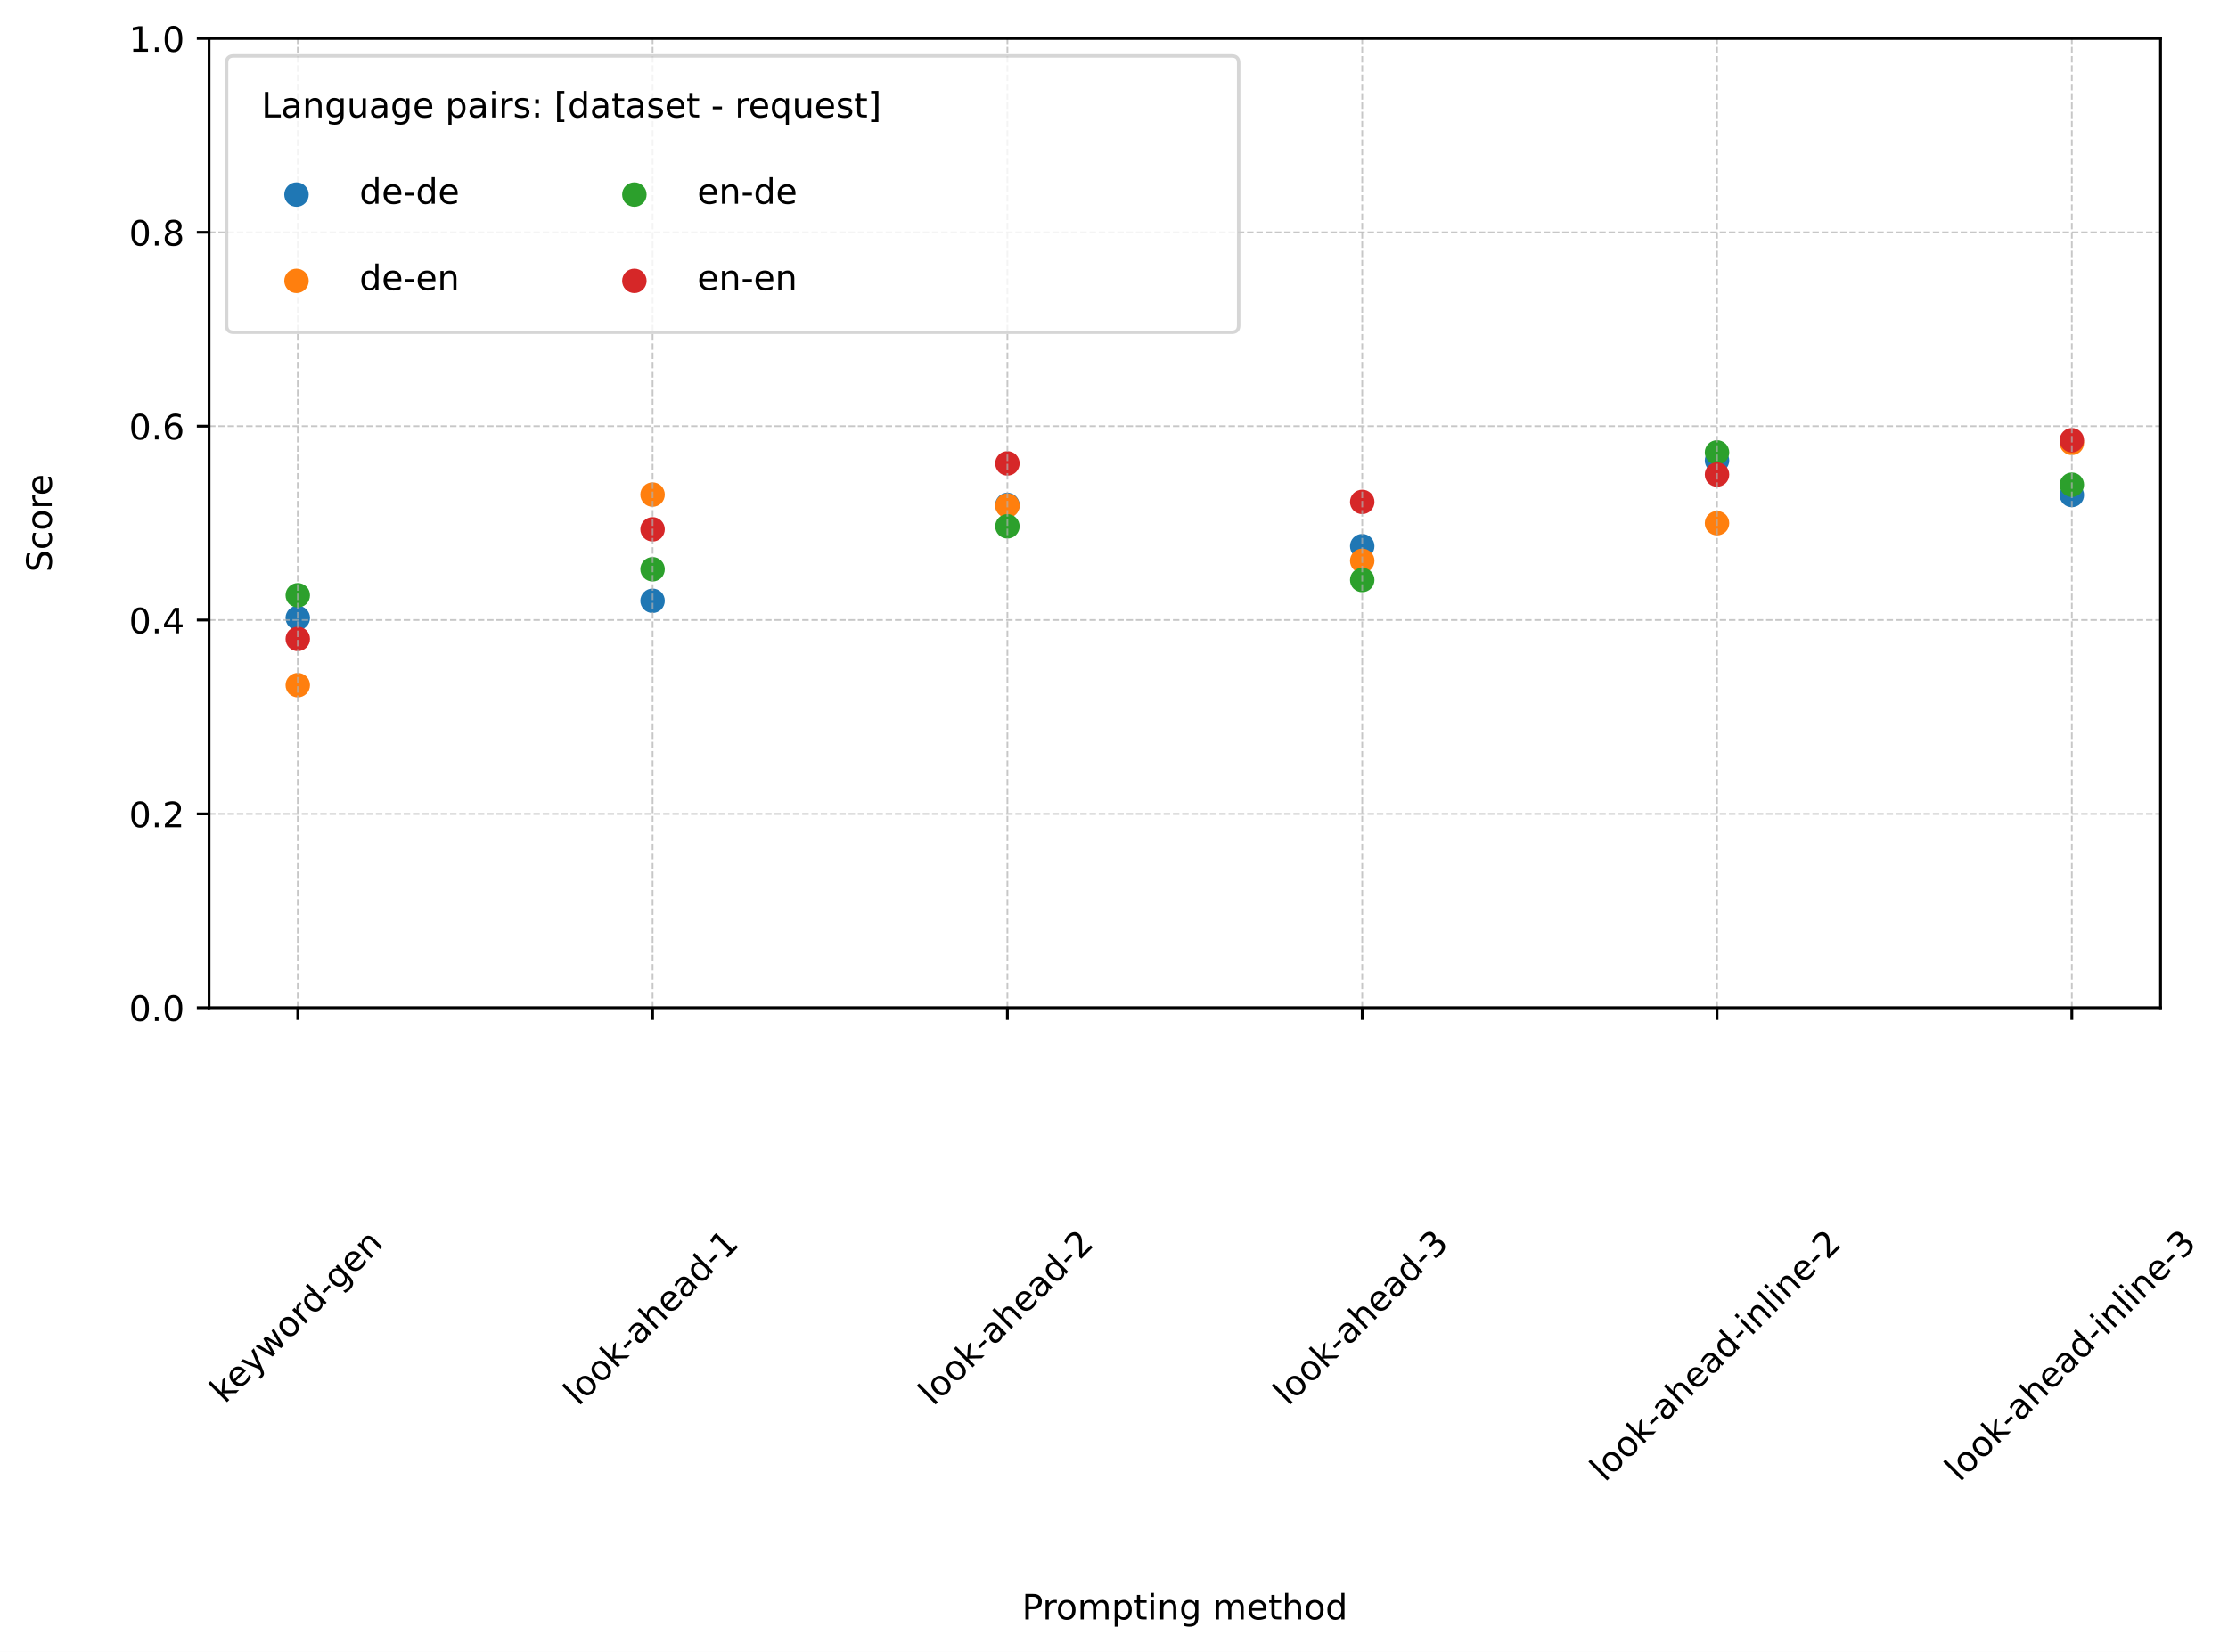
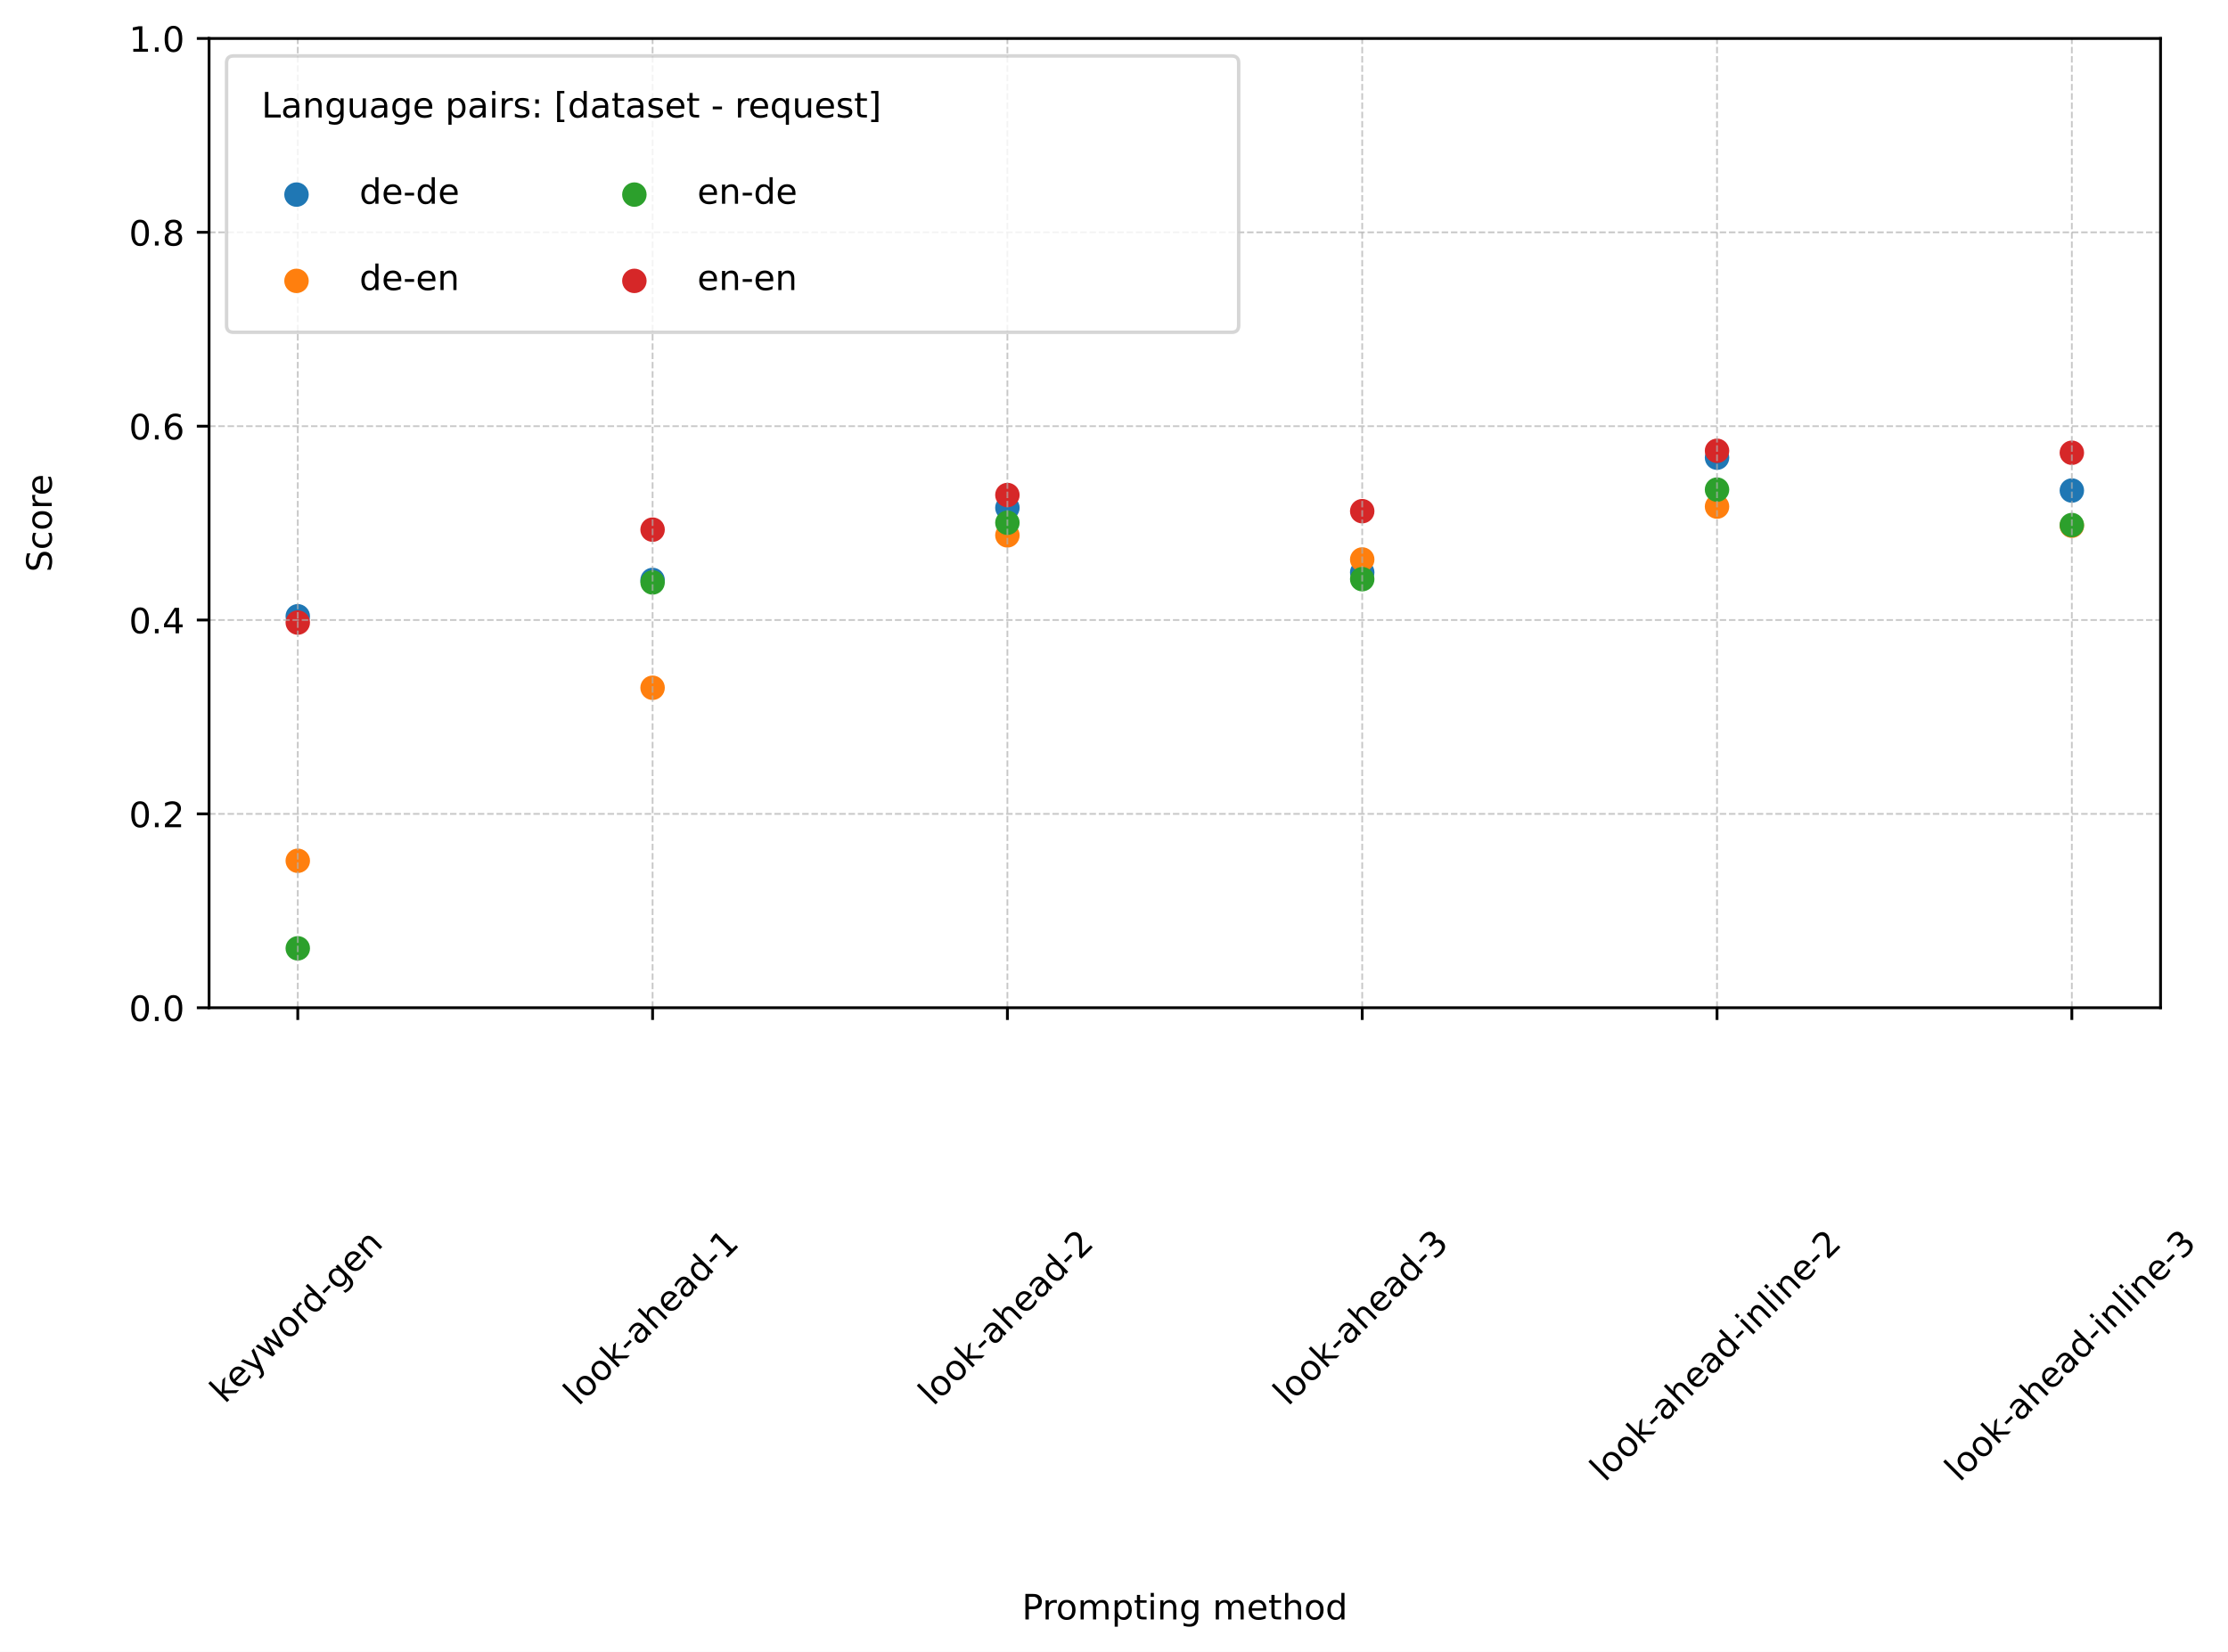
<svg xmlns="http://www.w3.org/2000/svg" xmlns:xlink="http://www.w3.org/1999/xlink" width="637.069pt" height="472.42pt" viewBox="0 0 637.069 472.42" version="1.1">
  <defs>
    <style type="text/css">*{stroke-linejoin: round; stroke-linecap: butt}</style>
  </defs>
  <g id="figure_1">
    <g id="patch_1">
      <path d="M 0 472.42  L 637.069 472.42  L 637.069 0  L 0 0  z " style="fill: #ffffff" />
    </g>
    <g id="axes_1">
      <g id="patch_2">
        <path d="M 59.781 288.199  L 617.781 288.199  L 617.781 10.999  L 59.781 10.999  z " style="fill: #ffffff" />
      </g>
      <g id="PathCollection_1">
        <defs>
-           <path id="mb7ba8af5fd" d="M 0 3  C 0.796 3 1.559 2.684 2.121 2.121  C 2.684 1.559 3 0.796 3 0  C 3 -0.796 2.684 -1.559 2.121 -2.121  C 1.559 -2.684 0.796 -3 0 -3  C -0.796 -3 -1.559 -2.684 -2.121 -2.121  C -2.684 -1.559 -3 -0.796 -3 0  C -3 0.796 -2.684 1.559 -2.121 2.121  C -1.559 2.684 -0.796 3 0 3  z " style="stroke: #1f77b4" />
-         </defs>
-         <g clip-path="url(#pa01c95db34)">
-           <use xlink:href="#mb7ba8af5fd" x="85.145" y="176.73" style="fill: #1f77b4; stroke: #1f77b4" />
-           <use xlink:href="#mb7ba8af5fd" x="186.599" y="171.818" style="fill: #1f77b4; stroke: #1f77b4" />
-           <use xlink:href="#mb7ba8af5fd" x="288.054" y="144.409" style="fill: #1f77b4; stroke: #1f77b4" />
-           <use xlink:href="#mb7ba8af5fd" x="389.509" y="156.2" style="fill: #1f77b4; stroke: #1f77b4" />
-           <use xlink:href="#mb7ba8af5fd" x="490.963" y="131.693" style="fill: #1f77b4; stroke: #1f77b4" />
-           <use xlink:href="#mb7ba8af5fd" x="592.418" y="141.572" style="fill: #1f77b4; stroke: #1f77b4" />
+           <path id="me5550dc6f2" d="M 0 3  C 0.796 3 1.559 2.684 2.121 2.121  C 2.684 1.559 3 0.796 3 0  C 3 -0.796 2.684 -1.559 2.121 -2.121  C 1.559 -2.684 0.796 -3 0 -3  C -0.796 -3 -1.559 -2.684 -2.121 -2.121  C -2.684 -1.559 -3 -0.796 -3 0  C -3 0.796 -2.684 1.559 -2.121 2.121  C -1.559 2.684 -0.796 3 0 3  z " style="stroke: #1f77b4" />
+         </defs>
+         <g clip-path="url(#p5cfb52ac03)">
+           <use xlink:href="#me5550dc6f2" x="85.145" y="176.247" style="fill: #1f77b4; stroke: #1f77b4" />
+           <use xlink:href="#me5550dc6f2" x="186.599" y="165.861" style="fill: #1f77b4; stroke: #1f77b4" />
+           <use xlink:href="#me5550dc6f2" x="288.054" y="145.222" style="fill: #1f77b4; stroke: #1f77b4" />
+           <use xlink:href="#me5550dc6f2" x="389.509" y="163.691" style="fill: #1f77b4; stroke: #1f77b4" />
+           <use xlink:href="#me5550dc6f2" x="490.963" y="130.886" style="fill: #1f77b4; stroke: #1f77b4" />
+           <use xlink:href="#me5550dc6f2" x="592.418" y="140.286" style="fill: #1f77b4; stroke: #1f77b4" />
        </g>
      </g>
      <g id="PathCollection_2">
        <defs>
-           <path id="m6922b75ba8" d="M 0 3  C 0.796 3 1.559 2.684 2.121 2.121  C 2.684 1.559 3 0.796 3 0  C 3 -0.796 2.684 -1.559 2.121 -2.121  C 1.559 -2.684 0.796 -3 0 -3  C -0.796 -3 -1.559 -2.684 -2.121 -2.121  C -2.684 -1.559 -3 -0.796 -3 0  C -3 0.796 -2.684 1.559 -2.121 2.121  C -1.559 2.684 -0.796 3 0 3  z " style="stroke: #ff7f0e" />
-         </defs>
-         <g clip-path="url(#pa01c95db34)">
-           <use xlink:href="#m6922b75ba8" x="85.145" y="195.945" style="fill: #ff7f0e; stroke: #ff7f0e" />
-           <use xlink:href="#m6922b75ba8" x="186.599" y="141.447" style="fill: #ff7f0e; stroke: #ff7f0e" />
-           <use xlink:href="#m6922b75ba8" x="288.054" y="144.599" style="fill: #ff7f0e; stroke: #ff7f0e" />
-           <use xlink:href="#m6922b75ba8" x="389.509" y="160.389" style="fill: #ff7f0e; stroke: #ff7f0e" />
-           <use xlink:href="#m6922b75ba8" x="490.963" y="149.627" style="fill: #ff7f0e; stroke: #ff7f0e" />
-           <use xlink:href="#m6922b75ba8" x="592.418" y="126.66" style="fill: #ff7f0e; stroke: #ff7f0e" />
+           <path id="m51bca31028" d="M 0 3  C 0.796 3 1.559 2.684 2.121 2.121  C 2.684 1.559 3 0.796 3 0  C 3 -0.796 2.684 -1.559 2.121 -2.121  C 1.559 -2.684 0.796 -3 0 -3  C -0.796 -3 -1.559 -2.684 -2.121 -2.121  C -2.684 -1.559 -3 -0.796 -3 0  C -3 0.796 -2.684 1.559 -2.121 2.121  C -1.559 2.684 -0.796 3 0 3  z " style="stroke: #ff7f0e" />
+         </defs>
+         <g clip-path="url(#p5cfb52ac03)">
+           <use xlink:href="#m51bca31028" x="85.145" y="246.173" style="fill: #ff7f0e; stroke: #ff7f0e" />
+           <use xlink:href="#m51bca31028" x="186.599" y="196.694" style="fill: #ff7f0e; stroke: #ff7f0e" />
+           <use xlink:href="#m51bca31028" x="288.054" y="153.102" style="fill: #ff7f0e; stroke: #ff7f0e" />
+           <use xlink:href="#m51bca31028" x="389.509" y="160.004" style="fill: #ff7f0e; stroke: #ff7f0e" />
+           <use xlink:href="#m51bca31028" x="490.963" y="144.878" style="fill: #ff7f0e; stroke: #ff7f0e" />
+           <use xlink:href="#m51bca31028" x="592.418" y="150.347" style="fill: #ff7f0e; stroke: #ff7f0e" />
        </g>
      </g>
      <g id="PathCollection_3">
        <defs>
-           <path id="mee53e70a84" d="M 0 3  C 0.796 3 1.559 2.684 2.121 2.121  C 2.684 1.559 3 0.796 3 0  C 3 -0.796 2.684 -1.559 2.121 -2.121  C 1.559 -2.684 0.796 -3 0 -3  C -0.796 -3 -1.559 -2.684 -2.121 -2.121  C -2.684 -1.559 -3 -0.796 -3 0  C -3 0.796 -2.684 1.559 -2.121 2.121  C -1.559 2.684 -0.796 3 0 3  z " style="stroke: #2ca02c" />
-         </defs>
-         <g clip-path="url(#pa01c95db34)">
-           <use xlink:href="#mee53e70a84" x="85.145" y="170.239" style="fill: #2ca02c; stroke: #2ca02c" />
-           <use xlink:href="#mee53e70a84" x="186.599" y="162.802" style="fill: #2ca02c; stroke: #2ca02c" />
-           <use xlink:href="#mee53e70a84" x="288.054" y="150.528" style="fill: #2ca02c; stroke: #2ca02c" />
-           <use xlink:href="#mee53e70a84" x="389.509" y="165.868" style="fill: #2ca02c; stroke: #2ca02c" />
-           <use xlink:href="#mee53e70a84" x="490.963" y="129.389" style="fill: #2ca02c; stroke: #2ca02c" />
-           <use xlink:href="#mee53e70a84" x="592.418" y="138.63" style="fill: #2ca02c; stroke: #2ca02c" />
+           <path id="ma5e3839960" d="M 0 3  C 0.796 3 1.559 2.684 2.121 2.121  C 2.684 1.559 3 0.796 3 0  C 3 -0.796 2.684 -1.559 2.121 -2.121  C 1.559 -2.684 0.796 -3 0 -3  C -0.796 -3 -1.559 -2.684 -2.121 -2.121  C -2.684 -1.559 -3 -0.796 -3 0  C -3 0.796 -2.684 1.559 -2.121 2.121  C -1.559 2.684 -0.796 3 0 3  z " style="stroke: #2ca02c" />
+         </defs>
+         <g clip-path="url(#p5cfb52ac03)">
+           <use xlink:href="#ma5e3839960" x="85.145" y="271.212" style="fill: #2ca02c; stroke: #2ca02c" />
+           <use xlink:href="#ma5e3839960" x="186.599" y="166.566" style="fill: #2ca02c; stroke: #2ca02c" />
+           <use xlink:href="#ma5e3839960" x="288.054" y="149.498" style="fill: #2ca02c; stroke: #2ca02c" />
+           <use xlink:href="#ma5e3839960" x="389.509" y="165.63" style="fill: #2ca02c; stroke: #2ca02c" />
+           <use xlink:href="#ma5e3839960" x="490.963" y="140.027" style="fill: #2ca02c; stroke: #2ca02c" />
+           <use xlink:href="#ma5e3839960" x="592.418" y="150.16" style="fill: #2ca02c; stroke: #2ca02c" />
        </g>
      </g>
      <g id="PathCollection_4">
        <defs>
-           <path id="mabc476363f" d="M 0 3  C 0.796 3 1.559 2.684 2.121 2.121  C 2.684 1.559 3 0.796 3 0  C 3 -0.796 2.684 -1.559 2.121 -2.121  C 1.559 -2.684 0.796 -3 0 -3  C -0.796 -3 -1.559 -2.684 -2.121 -2.121  C -2.684 -1.559 -3 -0.796 -3 0  C -3 0.796 -2.684 1.559 -2.121 2.121  C -1.559 2.684 -0.796 3 0 3  z " style="stroke: #d62728" />
-         </defs>
-         <g clip-path="url(#pa01c95db34)">
-           <use xlink:href="#mabc476363f" x="85.145" y="182.728" style="fill: #d62728; stroke: #d62728" />
-           <use xlink:href="#mabc476363f" x="186.599" y="151.38" style="fill: #d62728; stroke: #d62728" />
-           <use xlink:href="#mabc476363f" x="288.054" y="132.529" style="fill: #d62728; stroke: #d62728" />
-           <use xlink:href="#mabc476363f" x="389.509" y="143.537" style="fill: #d62728; stroke: #d62728" />
-           <use xlink:href="#mabc476363f" x="490.963" y="135.721" style="fill: #d62728; stroke: #d62728" />
-           <use xlink:href="#mabc476363f" x="592.418" y="125.905" style="fill: #d62728; stroke: #d62728" />
+           <path id="m1ef914c9c4" d="M 0 3  C 0.796 3 1.559 2.684 2.121 2.121  C 2.684 1.559 3 0.796 3 0  C 3 -0.796 2.684 -1.559 2.121 -2.121  C 1.559 -2.684 0.796 -3 0 -3  C -0.796 -3 -1.559 -2.684 -2.121 -2.121  C -2.684 -1.559 -3 -0.796 -3 0  C -3 0.796 -2.684 1.559 -2.121 2.121  C -1.559 2.684 -0.796 3 0 3  z " style="stroke: #d62728" />
+         </defs>
+         <g clip-path="url(#p5cfb52ac03)">
+           <use xlink:href="#m1ef914c9c4" x="85.145" y="178.049" style="fill: #d62728; stroke: #d62728" />
+           <use xlink:href="#m1ef914c9c4" x="186.599" y="151.47" style="fill: #d62728; stroke: #d62728" />
+           <use xlink:href="#m1ef914c9c4" x="288.054" y="141.568" style="fill: #d62728; stroke: #d62728" />
+           <use xlink:href="#m1ef914c9c4" x="389.509" y="146.188" style="fill: #d62728; stroke: #d62728" />
+           <use xlink:href="#m1ef914c9c4" x="490.963" y="128.92" style="fill: #d62728; stroke: #d62728" />
+           <use xlink:href="#m1ef914c9c4" x="592.418" y="129.48" style="fill: #d62728; stroke: #d62728" />
        </g>
      </g>
      <g id="matplotlib.axis_1">
        <g id="xtick_1">
          <g id="line2d_1">
-             <path d="M 85.145 288.199  L 85.145 10.999  " clip-path="url(#pa01c95db34)" style="fill: none; stroke-dasharray: 1.85,0.8; stroke-dashoffset: 0; stroke: #b0b0b0; stroke-opacity: 0.7; stroke-width: 0.5" />
+             <path d="M 85.145 288.199  L 85.145 10.999  " clip-path="url(#p5cfb52ac03)" style="fill: none; stroke-dasharray: 1.85,0.8; stroke-dashoffset: 0; stroke: #b0b0b0; stroke-opacity: 0.7; stroke-width: 0.5" />
          </g>
          <g id="line2d_2">
            <defs>
-               <path id="mb34af051e2" d="M 0 0  L 0 3.5  " style="stroke: #000000; stroke-width: 0.8" />
+               <path id="md0c967b901" d="M 0 0  L 0 3.5  " style="stroke: #000000; stroke-width: 0.8" />
            </defs>
            <g>
-               <use xlink:href="#mb34af051e2" x="85.145" y="288.199" style="stroke: #000000; stroke-width: 0.8" />
+               <use xlink:href="#md0c967b901" x="85.145" y="288.199" style="stroke: #000000; stroke-width: 0.8" />
            </g>
          </g>
          <g id="text_1">
            <text style="font: 10px 'DejaVu Sans', 'Bitstream Vera Sans', 'Computer Modern Sans Serif', 'Lucida Grande', 'Verdana', 'Geneva', 'Lucid', 'Arial', 'Helvetica', 'Avant Garde', sans-serif" transform="translate(64.28192 401.6404) rotate(-45)">keyword-gen</text>
          </g>
        </g>
        <g id="xtick_2">
          <g id="line2d_3">
-             <path d="M 186.599 288.199  L 186.599 10.999  " clip-path="url(#pa01c95db34)" style="fill: none; stroke-dasharray: 1.85,0.8; stroke-dashoffset: 0; stroke: #b0b0b0; stroke-opacity: 0.7; stroke-width: 0.5" />
+             <path d="M 186.599 288.199  L 186.599 10.999  " clip-path="url(#p5cfb52ac03)" style="fill: none; stroke-dasharray: 1.85,0.8; stroke-dashoffset: 0; stroke: #b0b0b0; stroke-opacity: 0.7; stroke-width: 0.5" />
          </g>
          <g id="line2d_4">
            <g>
-               <use xlink:href="#mb34af051e2" x="186.599" y="288.199" style="stroke: #000000; stroke-width: 0.8" />
+               <use xlink:href="#md0c967b901" x="186.599" y="288.199" style="stroke: #000000; stroke-width: 0.8" />
            </g>
          </g>
          <g id="text_2">
            <text style="font: 10px 'DejaVu Sans', 'Bitstream Vera Sans', 'Computer Modern Sans Serif', 'Lucida Grande', 'Verdana', 'Geneva', 'Lucid', 'Arial', 'Helvetica', 'Avant Garde', sans-serif" transform="translate(165.4 402.3133) rotate(-45)">look-ahead-1</text>
          </g>
        </g>
        <g id="xtick_3">
          <g id="line2d_5">
-             <path d="M 288.054 288.199  L 288.054 10.999  " clip-path="url(#pa01c95db34)" style="fill: none; stroke-dasharray: 1.85,0.8; stroke-dashoffset: 0; stroke: #b0b0b0; stroke-opacity: 0.7; stroke-width: 0.5" />
+             <path d="M 288.054 288.199  L 288.054 10.999  " clip-path="url(#p5cfb52ac03)" style="fill: none; stroke-dasharray: 1.85,0.8; stroke-dashoffset: 0; stroke: #b0b0b0; stroke-opacity: 0.7; stroke-width: 0.5" />
          </g>
          <g id="line2d_6">
            <g>
-               <use xlink:href="#mb34af051e2" x="288.054" y="288.199" style="stroke: #000000; stroke-width: 0.8" />
+               <use xlink:href="#md0c967b901" x="288.054" y="288.199" style="stroke: #000000; stroke-width: 0.8" />
            </g>
          </g>
          <g id="text_3">
            <text style="font: 10px 'DejaVu Sans', 'Bitstream Vera Sans', 'Computer Modern Sans Serif', 'Lucida Grande', 'Verdana', 'Geneva', 'Lucid', 'Arial', 'Helvetica', 'Avant Garde', sans-serif" transform="translate(266.8546 402.3133) rotate(-45)">look-ahead-2</text>
          </g>
        </g>
        <g id="xtick_4">
          <g id="line2d_7">
-             <path d="M 389.509 288.199  L 389.509 10.999  " clip-path="url(#pa01c95db34)" style="fill: none; stroke-dasharray: 1.85,0.8; stroke-dashoffset: 0; stroke: #b0b0b0; stroke-opacity: 0.7; stroke-width: 0.5" />
+             <path d="M 389.509 288.199  L 389.509 10.999  " clip-path="url(#p5cfb52ac03)" style="fill: none; stroke-dasharray: 1.85,0.8; stroke-dashoffset: 0; stroke: #b0b0b0; stroke-opacity: 0.7; stroke-width: 0.5" />
          </g>
          <g id="line2d_8">
            <g>
-               <use xlink:href="#mb34af051e2" x="389.509" y="288.199" style="stroke: #000000; stroke-width: 0.8" />
+               <use xlink:href="#md0c967b901" x="389.509" y="288.199" style="stroke: #000000; stroke-width: 0.8" />
            </g>
          </g>
          <g id="text_4">
            <text style="font: 10px 'DejaVu Sans', 'Bitstream Vera Sans', 'Computer Modern Sans Serif', 'Lucida Grande', 'Verdana', 'Geneva', 'Lucid', 'Arial', 'Helvetica', 'Avant Garde', sans-serif" transform="translate(368.3091 402.3133) rotate(-45)">look-ahead-3</text>
          </g>
        </g>
        <g id="xtick_5">
          <g id="line2d_9">
-             <path d="M 490.963 288.199  L 490.963 10.999  " clip-path="url(#pa01c95db34)" style="fill: none; stroke-dasharray: 1.85,0.8; stroke-dashoffset: 0; stroke: #b0b0b0; stroke-opacity: 0.7; stroke-width: 0.5" />
+             <path d="M 490.963 288.199  L 490.963 10.999  " clip-path="url(#p5cfb52ac03)" style="fill: none; stroke-dasharray: 1.85,0.8; stroke-dashoffset: 0; stroke: #b0b0b0; stroke-opacity: 0.7; stroke-width: 0.5" />
          </g>
          <g id="line2d_10">
            <g>
-               <use xlink:href="#mb34af051e2" x="490.963" y="288.199" style="stroke: #000000; stroke-width: 0.8" />
+               <use xlink:href="#md0c967b901" x="490.963" y="288.199" style="stroke: #000000; stroke-width: 0.8" />
            </g>
          </g>
          <g id="text_5">
            <text style="font: 10px 'DejaVu Sans', 'Bitstream Vera Sans', 'Computer Modern Sans Serif', 'Lucida Grande', 'Verdana', 'Geneva', 'Lucid', 'Arial', 'Helvetica', 'Avant Garde', sans-serif" transform="translate(458.8847 424.0712) rotate(-45)">look-ahead-inline-2</text>
          </g>
        </g>
        <g id="xtick_6">
          <g id="line2d_11">
-             <path d="M 592.418 288.199  L 592.418 10.999  " clip-path="url(#pa01c95db34)" style="fill: none; stroke-dasharray: 1.85,0.8; stroke-dashoffset: 0; stroke: #b0b0b0; stroke-opacity: 0.7; stroke-width: 0.5" />
+             <path d="M 592.418 288.199  L 592.418 10.999  " clip-path="url(#p5cfb52ac03)" style="fill: none; stroke-dasharray: 1.85,0.8; stroke-dashoffset: 0; stroke: #b0b0b0; stroke-opacity: 0.7; stroke-width: 0.5" />
          </g>
          <g id="line2d_12">
            <g>
-               <use xlink:href="#mb34af051e2" x="592.418" y="288.199" style="stroke: #000000; stroke-width: 0.8" />
+               <use xlink:href="#md0c967b901" x="592.418" y="288.199" style="stroke: #000000; stroke-width: 0.8" />
            </g>
          </g>
          <g id="text_6">
            <text style="font: 10px 'DejaVu Sans', 'Bitstream Vera Sans', 'Computer Modern Sans Serif', 'Lucida Grande', 'Verdana', 'Geneva', 'Lucid', 'Arial', 'Helvetica', 'Avant Garde', sans-serif" transform="translate(560.3393 424.0712) rotate(-45)">look-ahead-inline-3</text>
          </g>
        </g>
        <g id="text_7">
          <text style="font: 10px 'DejaVu Sans', 'Bitstream Vera Sans', 'Computer Modern Sans Serif', 'Lucida Grande', 'Verdana', 'Geneva', 'Lucid', 'Arial', 'Helvetica', 'Avant Garde', sans-serif; text-anchor: middle" x="338.781" y="463.14" transform="rotate(-0 338.7812 463.1402)">Prompting method</text>
        </g>
      </g>
      <g id="matplotlib.axis_2">
        <g id="ytick_1">
          <g id="line2d_13">
-             <path d="M 59.781 288.199  L 617.781 288.199  " clip-path="url(#pa01c95db34)" style="fill: none; stroke-dasharray: 1.85,0.8; stroke-dashoffset: 0; stroke: #b0b0b0; stroke-opacity: 0.7; stroke-width: 0.5" />
+             <path d="M 59.781 288.199  L 617.781 288.199  " clip-path="url(#p5cfb52ac03)" style="fill: none; stroke-dasharray: 1.85,0.8; stroke-dashoffset: 0; stroke: #b0b0b0; stroke-opacity: 0.7; stroke-width: 0.5" />
          </g>
          <g id="line2d_14">
            <defs>
-               <path id="mc9f697f0b6" d="M 0 0  L -3.5 0  " style="stroke: #000000; stroke-width: 0.8" />
+               <path id="m4c47099757" d="M 0 0  L -3.5 0  " style="stroke: #000000; stroke-width: 0.8" />
            </defs>
            <g>
-               <use xlink:href="#mc9f697f0b6" x="59.781" y="288.199" style="stroke: #000000; stroke-width: 0.8" />
+               <use xlink:href="#m4c47099757" x="59.781" y="288.199" style="stroke: #000000; stroke-width: 0.8" />
            </g>
          </g>
          <g id="text_8">
            <text style="font: 10px 'DejaVu Sans', 'Bitstream Vera Sans', 'Computer Modern Sans Serif', 'Lucida Grande', 'Verdana', 'Geneva', 'Lucid', 'Arial', 'Helvetica', 'Avant Garde', sans-serif; text-anchor: end" x="52.781" y="291.998" transform="rotate(-0 52.78125 291.9984)">0.0</text>
          </g>
        </g>
        <g id="ytick_2">
          <g id="line2d_15">
-             <path d="M 59.781 232.759  L 617.781 232.759  " clip-path="url(#pa01c95db34)" style="fill: none; stroke-dasharray: 1.85,0.8; stroke-dashoffset: 0; stroke: #b0b0b0; stroke-opacity: 0.7; stroke-width: 0.5" />
+             <path d="M 59.781 232.759  L 617.781 232.759  " clip-path="url(#p5cfb52ac03)" style="fill: none; stroke-dasharray: 1.85,0.8; stroke-dashoffset: 0; stroke: #b0b0b0; stroke-opacity: 0.7; stroke-width: 0.5" />
          </g>
          <g id="line2d_16">
            <g>
-               <use xlink:href="#mc9f697f0b6" x="59.781" y="232.759" style="stroke: #000000; stroke-width: 0.8" />
+               <use xlink:href="#m4c47099757" x="59.781" y="232.759" style="stroke: #000000; stroke-width: 0.8" />
            </g>
          </g>
          <g id="text_9">
            <text style="font: 10px 'DejaVu Sans', 'Bitstream Vera Sans', 'Computer Modern Sans Serif', 'Lucida Grande', 'Verdana', 'Geneva', 'Lucid', 'Arial', 'Helvetica', 'Avant Garde', sans-serif; text-anchor: end" x="52.781" y="236.558" transform="rotate(-0 52.78125 236.5584)">0.2</text>
          </g>
        </g>
        <g id="ytick_3">
          <g id="line2d_17">
-             <path d="M 59.781 177.319  L 617.781 177.319  " clip-path="url(#pa01c95db34)" style="fill: none; stroke-dasharray: 1.85,0.8; stroke-dashoffset: 0; stroke: #b0b0b0; stroke-opacity: 0.7; stroke-width: 0.5" />
+             <path d="M 59.781 177.319  L 617.781 177.319  " clip-path="url(#p5cfb52ac03)" style="fill: none; stroke-dasharray: 1.85,0.8; stroke-dashoffset: 0; stroke: #b0b0b0; stroke-opacity: 0.7; stroke-width: 0.5" />
          </g>
          <g id="line2d_18">
            <g>
-               <use xlink:href="#mc9f697f0b6" x="59.781" y="177.319" style="stroke: #000000; stroke-width: 0.8" />
+               <use xlink:href="#m4c47099757" x="59.781" y="177.319" style="stroke: #000000; stroke-width: 0.8" />
            </g>
          </g>
          <g id="text_10">
            <text style="font: 10px 'DejaVu Sans', 'Bitstream Vera Sans', 'Computer Modern Sans Serif', 'Lucida Grande', 'Verdana', 'Geneva', 'Lucid', 'Arial', 'Helvetica', 'Avant Garde', sans-serif; text-anchor: end" x="52.781" y="181.118" transform="rotate(-0 52.78125 181.1184)">0.4</text>
          </g>
        </g>
        <g id="ytick_4">
          <g id="line2d_19">
-             <path d="M 59.781 121.879  L 617.781 121.879  " clip-path="url(#pa01c95db34)" style="fill: none; stroke-dasharray: 1.85,0.8; stroke-dashoffset: 0; stroke: #b0b0b0; stroke-opacity: 0.7; stroke-width: 0.5" />
+             <path d="M 59.781 121.879  L 617.781 121.879  " clip-path="url(#p5cfb52ac03)" style="fill: none; stroke-dasharray: 1.85,0.8; stroke-dashoffset: 0; stroke: #b0b0b0; stroke-opacity: 0.7; stroke-width: 0.5" />
          </g>
          <g id="line2d_20">
            <g>
-               <use xlink:href="#mc9f697f0b6" x="59.781" y="121.879" style="stroke: #000000; stroke-width: 0.8" />
+               <use xlink:href="#m4c47099757" x="59.781" y="121.879" style="stroke: #000000; stroke-width: 0.8" />
            </g>
          </g>
          <g id="text_11">
            <text style="font: 10px 'DejaVu Sans', 'Bitstream Vera Sans', 'Computer Modern Sans Serif', 'Lucida Grande', 'Verdana', 'Geneva', 'Lucid', 'Arial', 'Helvetica', 'Avant Garde', sans-serif; text-anchor: end" x="52.781" y="125.678" transform="rotate(-0 52.78125 125.6784)">0.6</text>
          </g>
        </g>
        <g id="ytick_5">
          <g id="line2d_21">
-             <path d="M 59.781 66.439  L 617.781 66.439  " clip-path="url(#pa01c95db34)" style="fill: none; stroke-dasharray: 1.85,0.8; stroke-dashoffset: 0; stroke: #b0b0b0; stroke-opacity: 0.7; stroke-width: 0.5" />
+             <path d="M 59.781 66.439  L 617.781 66.439  " clip-path="url(#p5cfb52ac03)" style="fill: none; stroke-dasharray: 1.85,0.8; stroke-dashoffset: 0; stroke: #b0b0b0; stroke-opacity: 0.7; stroke-width: 0.5" />
          </g>
          <g id="line2d_22">
            <g>
-               <use xlink:href="#mc9f697f0b6" x="59.781" y="66.439" style="stroke: #000000; stroke-width: 0.8" />
+               <use xlink:href="#m4c47099757" x="59.781" y="66.439" style="stroke: #000000; stroke-width: 0.8" />
            </g>
          </g>
          <g id="text_12">
            <text style="font: 10px 'DejaVu Sans', 'Bitstream Vera Sans', 'Computer Modern Sans Serif', 'Lucida Grande', 'Verdana', 'Geneva', 'Lucid', 'Arial', 'Helvetica', 'Avant Garde', sans-serif; text-anchor: end" x="52.781" y="70.238" transform="rotate(-0 52.78125 70.23844)">0.8</text>
          </g>
        </g>
        <g id="ytick_6">
          <g id="line2d_23">
-             <path d="M 59.781 10.999  L 617.781 10.999  " clip-path="url(#pa01c95db34)" style="fill: none; stroke-dasharray: 1.85,0.8; stroke-dashoffset: 0; stroke: #b0b0b0; stroke-opacity: 0.7; stroke-width: 0.5" />
+             <path d="M 59.781 10.999  L 617.781 10.999  " clip-path="url(#p5cfb52ac03)" style="fill: none; stroke-dasharray: 1.85,0.8; stroke-dashoffset: 0; stroke: #b0b0b0; stroke-opacity: 0.7; stroke-width: 0.5" />
          </g>
          <g id="line2d_24">
            <g>
-               <use xlink:href="#mc9f697f0b6" x="59.781" y="10.999" style="stroke: #000000; stroke-width: 0.8" />
+               <use xlink:href="#m4c47099757" x="59.781" y="10.999" style="stroke: #000000; stroke-width: 0.8" />
            </g>
          </g>
          <g id="text_13">
            <text style="font: 10px 'DejaVu Sans', 'Bitstream Vera Sans', 'Computer Modern Sans Serif', 'Lucida Grande', 'Verdana', 'Geneva', 'Lucid', 'Arial', 'Helvetica', 'Avant Garde', sans-serif; text-anchor: end" x="52.781" y="14.798" transform="rotate(-0 52.78125 14.79844)">1.0</text>
          </g>
        </g>
        <g id="text_14">
          <text style="font: 10px 'DejaVu Sans', 'Bitstream Vera Sans', 'Computer Modern Sans Serif', 'Lucida Grande', 'Verdana', 'Geneva', 'Lucid', 'Arial', 'Helvetica', 'Avant Garde', sans-serif; text-anchor: middle" x="14.798" y="149.599" transform="rotate(-90 14.79844 149.5992)">Score</text>
        </g>
      </g>
      <g id="patch_3">
        <path d="M 59.781 288.199  L 59.781 10.999  " style="fill: none; stroke: #000000; stroke-width: 0.8; stroke-linejoin: miter; stroke-linecap: square" />
      </g>
      <g id="patch_4">
        <path d="M 617.781 288.199  L 617.781 10.999  " style="fill: none; stroke: #000000; stroke-width: 0.8; stroke-linejoin: miter; stroke-linecap: square" />
      </g>
      <g id="patch_5">
        <path d="M 59.781 288.199  L 617.781 288.199  " style="fill: none; stroke: #000000; stroke-width: 0.8; stroke-linejoin: miter; stroke-linecap: square" />
      </g>
      <g id="patch_6">
        <path d="M 59.781 10.999  L 617.781 10.999  " style="fill: none; stroke: #000000; stroke-width: 0.8; stroke-linejoin: miter; stroke-linecap: square" />
      </g>
      <g id="legend_1">
        <g id="patch_7">
          <path d="M 66.781 95.034  L 352.183 95.034  Q 354.183 95.034 354.183 93.034  L 354.183 17.999  Q 354.183 15.999 352.183 15.999  L 66.781 15.999  Q 64.781 15.999 64.781 17.999  L 64.781 93.034  Q 64.781 95.034 66.781 95.034  z " style="fill: #ffffff; opacity: 0.8; stroke: #cccccc; stroke-linejoin: miter" />
        </g>
        <g id="text_15">
          <text style="font: 10px 'DejaVu Sans', 'Bitstream Vera Sans', 'Computer Modern Sans Serif', 'Lucida Grande', 'Verdana', 'Geneva', 'Lucid', 'Arial', 'Helvetica', 'Avant Garde', sans-serif; text-anchor: start" x="74.781" y="33.598" transform="rotate(-0 74.78125 33.59766)">Language pairs: [dataset - request]                             </text>
        </g>
        <g id="PathCollection_5">
          <g>
-             <use xlink:href="#mb7ba8af5fd" x="84.781" y="55.651" style="fill: #1f77b4; stroke: #1f77b4" />
+             <use xlink:href="#me5550dc6f2" x="84.781" y="55.651" style="fill: #1f77b4; stroke: #1f77b4" />
          </g>
        </g>
        <g id="text_16">
          <text style="font: 10px 'DejaVu Sans', 'Bitstream Vera Sans', 'Computer Modern Sans Serif', 'Lucida Grande', 'Verdana', 'Geneva', 'Lucid', 'Arial', 'Helvetica', 'Avant Garde', sans-serif; text-anchor: start" x="102.781" y="58.276" transform="rotate(-0 102.7812 58.27578)">de-de</text>
        </g>
        <g id="PathCollection_6">
          <g>
-             <use xlink:href="#m6922b75ba8" x="84.781" y="80.329" style="fill: #ff7f0e; stroke: #ff7f0e" />
+             <use xlink:href="#m51bca31028" x="84.781" y="80.329" style="fill: #ff7f0e; stroke: #ff7f0e" />
          </g>
        </g>
        <g id="text_17">
          <text style="font: 10px 'DejaVu Sans', 'Bitstream Vera Sans', 'Computer Modern Sans Serif', 'Lucida Grande', 'Verdana', 'Geneva', 'Lucid', 'Arial', 'Helvetica', 'Avant Garde', sans-serif; text-anchor: start" x="102.781" y="82.954" transform="rotate(-0 102.7812 82.95391)">de-en</text>
        </g>
        <g id="PathCollection_7">
          <g>
-             <use xlink:href="#mee53e70a84" x="181.392" y="55.651" style="fill: #2ca02c; stroke: #2ca02c" />
+             <use xlink:href="#ma5e3839960" x="181.392" y="55.651" style="fill: #2ca02c; stroke: #2ca02c" />
          </g>
        </g>
        <g id="text_18">
          <text style="font: 10px 'DejaVu Sans', 'Bitstream Vera Sans', 'Computer Modern Sans Serif', 'Lucida Grande', 'Verdana', 'Geneva', 'Lucid', 'Arial', 'Helvetica', 'Avant Garde', sans-serif; text-anchor: start" x="199.392" y="58.276" transform="rotate(-0 199.3922 58.27578)">en-de</text>
        </g>
        <g id="PathCollection_8">
          <g>
-             <use xlink:href="#mabc476363f" x="181.392" y="80.329" style="fill: #d62728; stroke: #d62728" />
+             <use xlink:href="#m1ef914c9c4" x="181.392" y="80.329" style="fill: #d62728; stroke: #d62728" />
          </g>
        </g>
        <g id="text_19">
          <text style="font: 10px 'DejaVu Sans', 'Bitstream Vera Sans', 'Computer Modern Sans Serif', 'Lucida Grande', 'Verdana', 'Geneva', 'Lucid', 'Arial', 'Helvetica', 'Avant Garde', sans-serif; text-anchor: start" x="199.392" y="82.954" transform="rotate(-0 199.3922 82.95391)">en-en</text>
        </g>
      </g>
    </g>
  </g>
  <defs>
-     <clipPath id="pa01c95db34">
+     <clipPath id="p5cfb52ac03">
      <rect x="59.781" y="10.999" width="558" height="277.2" />
    </clipPath>
  </defs>
</svg>
